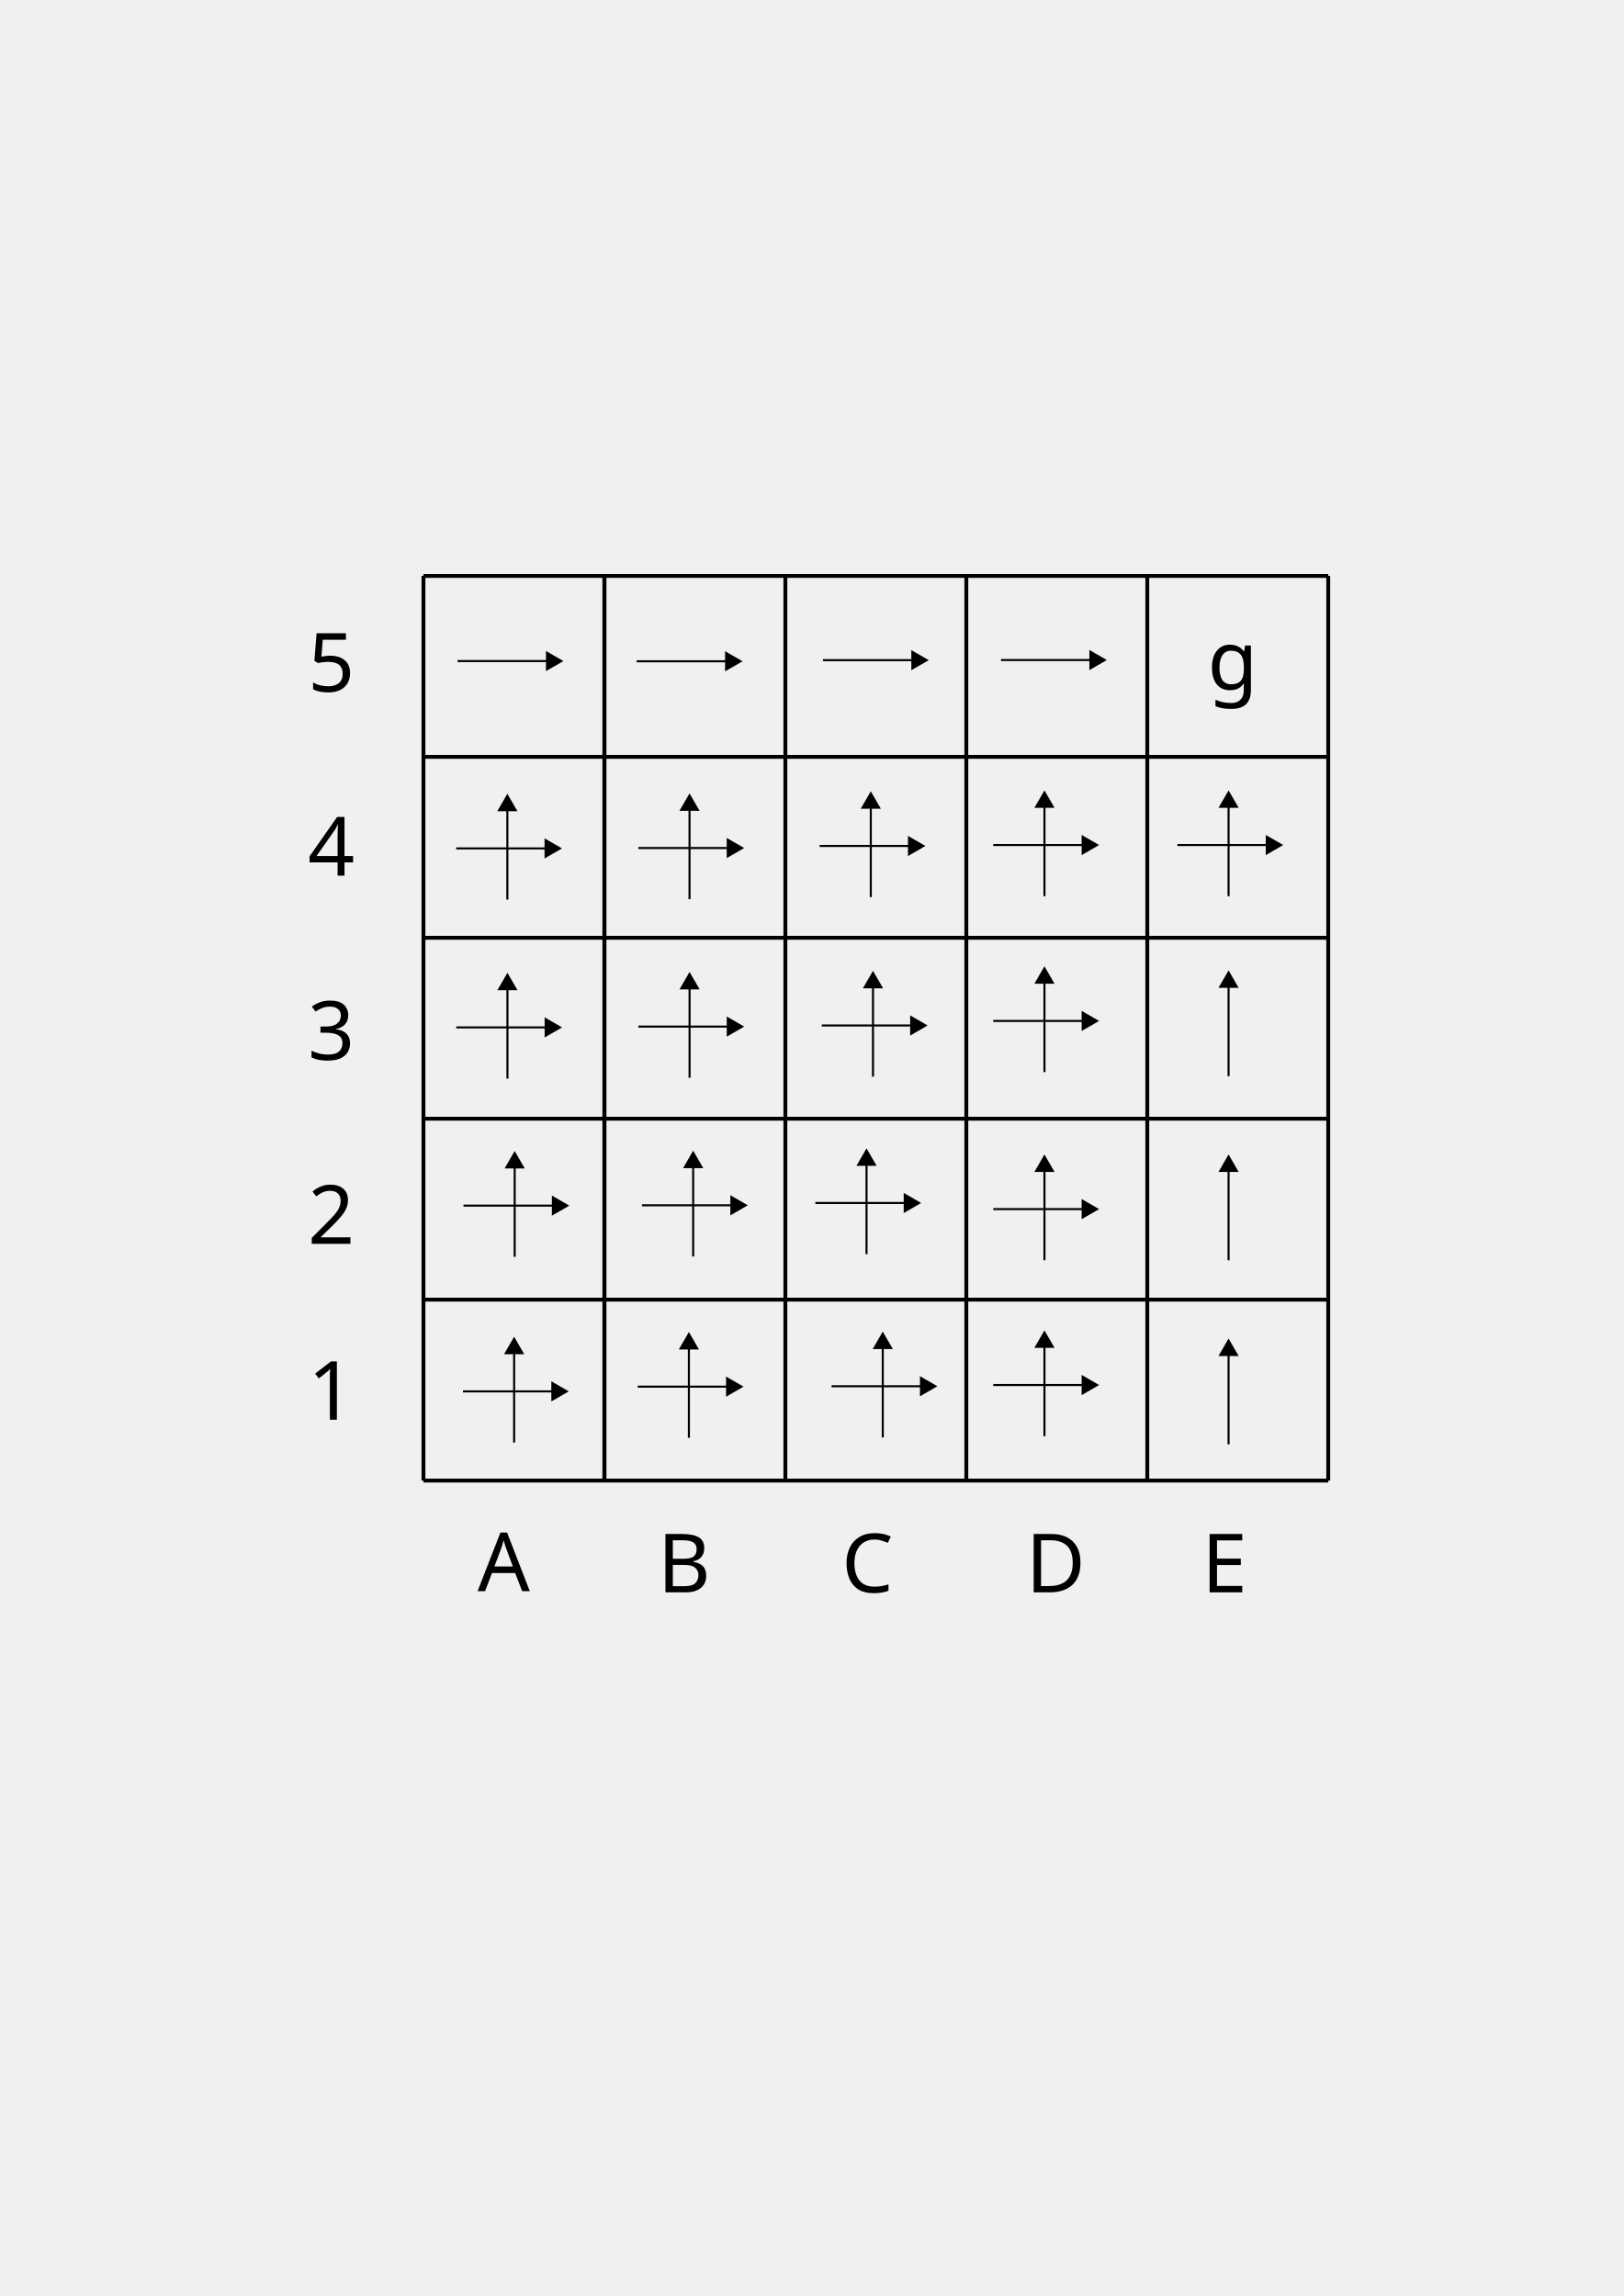
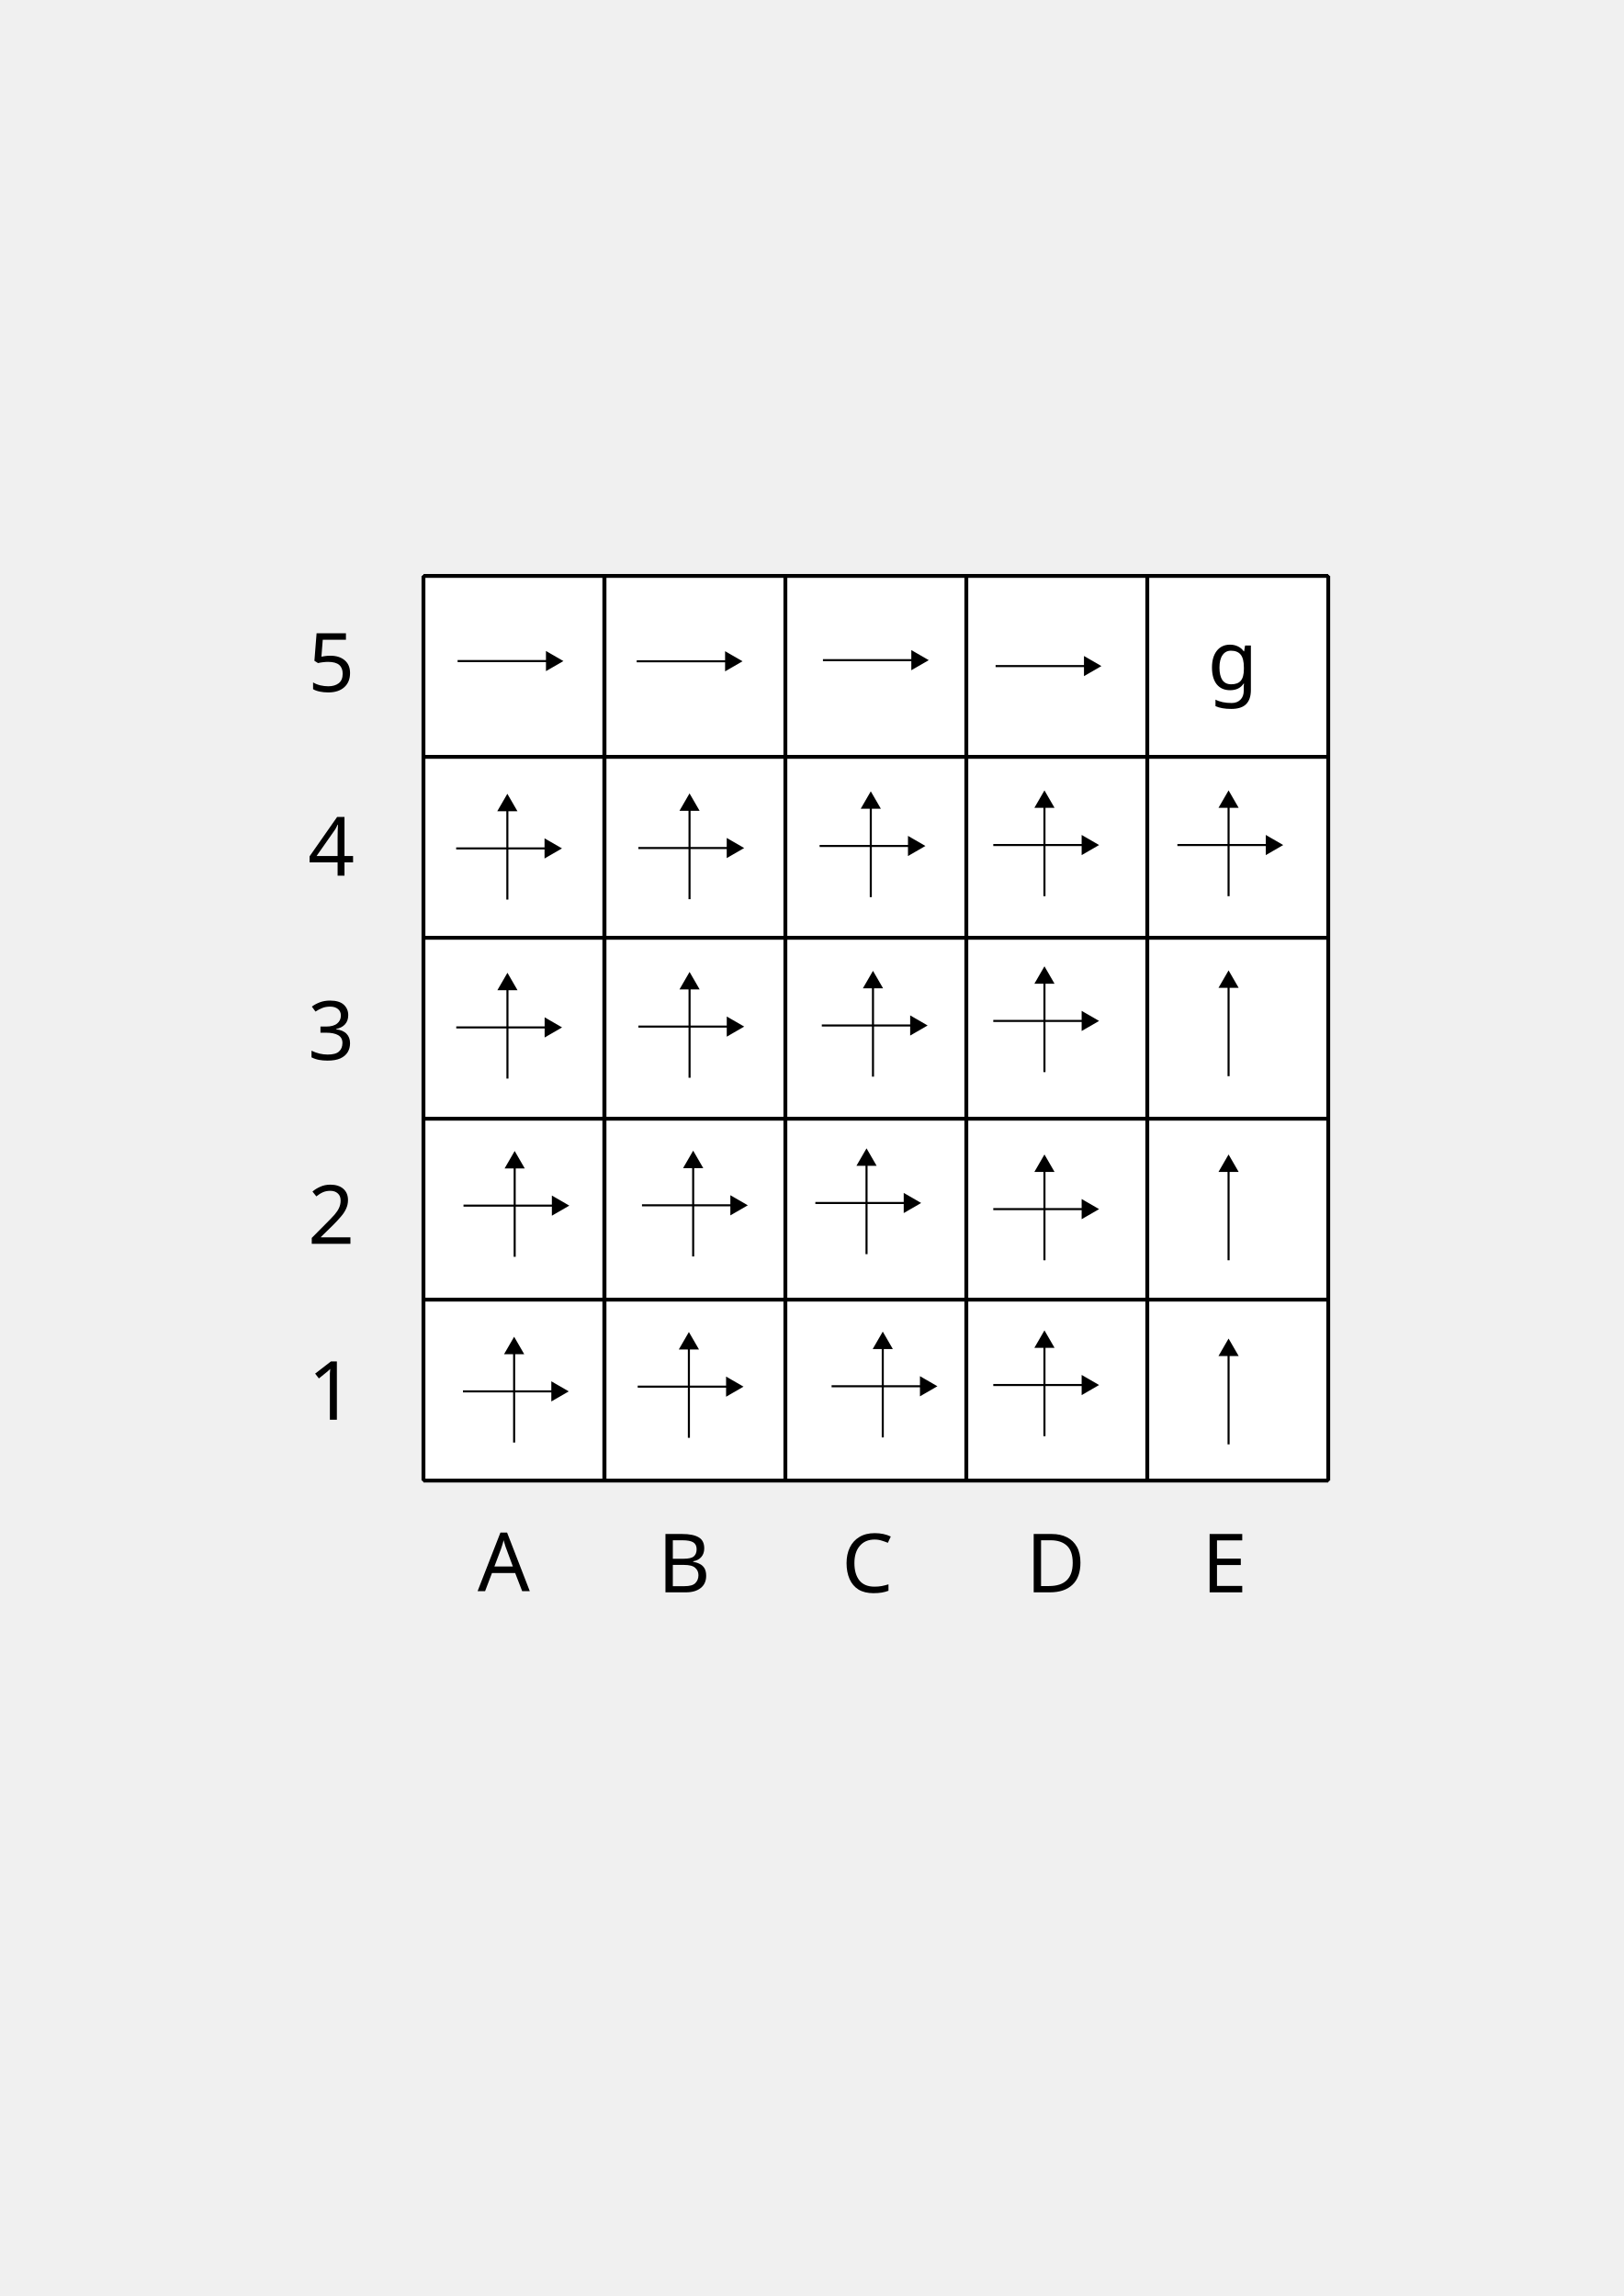
<svg xmlns="http://www.w3.org/2000/svg" width="210mm" height="297mm" viewBox="0 0 210 297" version="1.1" id="svg5">
  <defs id="defs2">
    <marker style="overflow:visible" id="marker1742" refX="0.0" refY="0.0" orient="auto">
      <path transform="scale(0.8)" style="fill-rule:evenodd;fill:context-stroke;stroke:context-stroke;stroke-width:1.0pt" d="M 5.77,0.0 L -2.88,5.0 L -2.88,-5.0 L 5.77,0.0 z " id="path1740" />
    </marker>
    <marker style="overflow:visible" id="EmptyTriangleInS" refX="0.0" refY="0.0" orient="auto">
      <path transform="scale(-0.2) translate(-3.0,0)" style="fill-rule:evenodd;fill:context-fill;stroke:context-stroke;stroke-width:1.0pt" d="M 5.77,0.0 L -2.88,5.0 L -2.88,-5.0 L 5.77,0.0 z " id="path1474" />
    </marker>
    <marker style="overflow:visible" id="TriangleOutL" refX="0.0" refY="0.0" orient="auto">
      <path transform="scale(0.8)" style="fill-rule:evenodd;fill:context-stroke;stroke:context-stroke;stroke-width:1.0pt" d="M 5.77,0.0 L -2.88,5.0 L -2.88,-5.0 L 5.77,0.0 z " id="path1459" />
    </marker>
    <marker style="overflow:visible" id="marker1742-1" refX="0" refY="0" orient="auto">
      <path transform="scale(0.8)" style="fill:context-stroke;fill-rule:evenodd;stroke:context-stroke;stroke-width:1pt" d="M 5.77,0 -2.88,5 V -5 Z" id="path1740-5" />
    </marker>
    <marker style="overflow:visible" id="marker2319" refX="0" refY="0" orient="auto">
      <path transform="scale(0.8)" style="fill:context-stroke;fill-rule:evenodd;stroke:context-stroke;stroke-width:1pt" d="M 5.77,0 -2.88,5 V -5 Z" id="path2317" />
    </marker>
    <marker style="overflow:visible" id="marker1742-9" refX="0" refY="0" orient="auto">
      <path transform="scale(0.8)" style="fill:context-stroke;fill-rule:evenodd;stroke:context-stroke;stroke-width:1pt" d="M 5.77,0 -2.88,5 V -5 Z" id="path1740-0" />
    </marker>
    <marker style="overflow:visible" id="marker2319-9" refX="0" refY="0" orient="auto">
      <path transform="scale(0.8)" style="fill:context-stroke;fill-rule:evenodd;stroke:context-stroke;stroke-width:1pt" d="M 5.77,0 -2.88,5 V -5 Z" id="path2317-1" />
    </marker>
    <marker style="overflow:visible" id="marker1742-11" refX="0" refY="0" orient="auto">
      <path transform="scale(0.8)" style="fill:context-stroke;fill-rule:evenodd;stroke:context-stroke;stroke-width:1pt" d="M 5.77,0 -2.88,5 V -5 Z" id="path1740-59" />
    </marker>
    <marker style="overflow:visible" id="marker2319-7" refX="0" refY="0" orient="auto">
      <path transform="scale(0.8)" style="fill:context-stroke;fill-rule:evenodd;stroke:context-stroke;stroke-width:1pt" d="M 5.77,0 -2.88,5 V -5 Z" id="path2317-7" />
    </marker>
    <marker style="overflow:visible" id="marker1742-12" refX="0" refY="0" orient="auto">
      <path transform="scale(0.8)" style="fill:context-stroke;fill-rule:evenodd;stroke:context-stroke;stroke-width:1pt" d="M 5.77,0 -2.88,5 V -5 Z" id="path1740-9" />
    </marker>
    <marker style="overflow:visible" id="marker2319-3" refX="0" refY="0" orient="auto">
      <path transform="scale(0.8)" style="fill:context-stroke;fill-rule:evenodd;stroke:context-stroke;stroke-width:1pt" d="M 5.77,0 -2.88,5 V -5 Z" id="path2317-9" />
    </marker>
    <marker style="overflow:visible" id="marker1742-8" refX="0" refY="0" orient="auto">
      <path transform="scale(0.8)" style="fill:context-stroke;fill-rule:evenodd;stroke:context-stroke;stroke-width:1pt" d="M 5.77,0 -2.88,5 V -5 Z" id="path1740-50" />
    </marker>
    <marker style="overflow:visible" id="marker2319-96" refX="0" refY="0" orient="auto">
      <path transform="scale(0.8)" style="fill:context-stroke;fill-rule:evenodd;stroke:context-stroke;stroke-width:1pt" d="M 5.77,0 -2.88,5 V -5 Z" id="path2317-3" />
    </marker>
    <marker style="overflow:visible" id="marker1742-6" refX="0" refY="0" orient="auto">
      <path transform="scale(0.8)" style="fill:context-stroke;fill-rule:evenodd;stroke:context-stroke;stroke-width:1pt" d="M 5.77,0 -2.88,5 V -5 Z" id="path1740-1" />
    </marker>
    <marker style="overflow:visible" id="marker2319-1" refX="0" refY="0" orient="auto">
      <path transform="scale(0.8)" style="fill:context-stroke;fill-rule:evenodd;stroke:context-stroke;stroke-width:1pt" d="M 5.77,0 -2.88,5 V -5 Z" id="path2317-5" />
    </marker>
    <marker style="overflow:visible" id="marker1742-10" refX="0" refY="0" orient="auto">
      <path transform="scale(0.8)" style="fill:context-stroke;fill-rule:evenodd;stroke:context-stroke;stroke-width:1pt" d="M 5.77,0 -2.88,5 V -5 Z" id="path1740-3" />
    </marker>
    <marker style="overflow:visible" id="marker2319-0" refX="0" refY="0" orient="auto">
      <path transform="scale(0.8)" style="fill:context-stroke;fill-rule:evenodd;stroke:context-stroke;stroke-width:1pt" d="M 5.77,0 -2.88,5 V -5 Z" id="path2317-4" />
    </marker>
    <marker style="overflow:visible" id="marker1742-7" refX="0" refY="0" orient="auto">
      <path transform="scale(0.8)" style="fill:context-stroke;fill-rule:evenodd;stroke:context-stroke;stroke-width:1pt" d="M 5.77,0 -2.88,5 V -5 Z" id="path1740-6" />
    </marker>
    <marker style="overflow:visible" id="marker2319-31" refX="0" refY="0" orient="auto">
      <path transform="scale(0.8)" style="fill:context-stroke;fill-rule:evenodd;stroke:context-stroke;stroke-width:1pt" d="M 5.77,0 -2.88,5 V -5 Z" id="path2317-75" />
    </marker>
    <marker style="overflow:visible" id="marker1742-17" refX="0" refY="0" orient="auto">
      <path transform="scale(0.8)" style="fill:context-stroke;fill-rule:evenodd;stroke:context-stroke;stroke-width:1pt" d="M 5.77,0 -2.88,5 V -5 Z" id="path1740-8" />
    </marker>
    <marker style="overflow:visible" id="marker2319-5" refX="0" refY="0" orient="auto">
      <path transform="scale(0.8)" style="fill:context-stroke;fill-rule:evenodd;stroke:context-stroke;stroke-width:1pt" d="M 5.77,0 -2.88,5 V -5 Z" id="path2317-74" />
    </marker>
    <marker style="overflow:visible" id="marker1742-7-9" refX="0" refY="0" orient="auto">
      <path transform="scale(0.8)" style="fill:context-stroke;fill-rule:evenodd;stroke:context-stroke;stroke-width:1pt" d="M 5.77,0 -2.88,5 V -5 Z" id="path1740-6-7" />
    </marker>
    <marker style="overflow:visible" id="marker1742-7-9-3" refX="0" refY="0" orient="auto">
      <path transform="scale(0.8)" style="fill:context-stroke;fill-rule:evenodd;stroke:context-stroke;stroke-width:1pt" d="M 5.77,0 -2.88,5 V -5 Z" id="path1740-6-7-8" />
    </marker>
    <marker style="overflow:visible" id="marker1742-7-9-3-3" refX="0" refY="0" orient="auto">
      <path transform="scale(0.8)" style="fill:context-stroke;fill-rule:evenodd;stroke:context-stroke;stroke-width:1pt" d="M 5.77,0 -2.88,5 V -5 Z" id="path1740-6-7-8-1" />
    </marker>
  </defs>
+   <g id="layer2">
+     <rect style="fill:#ffffff;fill-opacity:1;stroke:#000000;stroke-width:0.265;stroke-miterlimit:4;stroke-dasharray:none" id="rect3270" width="117.02" height="117.02" x="54.767" y="74.499" />
+   </g>
  <g id="layer1">
    <path style="fill:none;stroke:#000000;stroke-width:0.5;stroke-linecap:butt;stroke-linejoin:miter;stroke-miterlimit:4;stroke-dasharray:none;stroke-opacity:1" d="M 54.767,74.499 V 191.519" id="path1611" />
    <path style="fill:none;stroke:#000000;stroke-width:0.5;stroke-linecap:butt;stroke-linejoin:miter;stroke-miterlimit:4;stroke-dasharray:none;stroke-opacity:1" d="M 171.787,74.499 V 191.519" id="path1791" />
    <path style="fill:none;stroke:#000000;stroke-width:0.5;stroke-linecap:butt;stroke-linejoin:miter;stroke-miterlimit:4;stroke-dasharray:none;stroke-opacity:1" d="M 54.767,74.499 H 171.787" id="path1813" />
    <path style="fill:none;stroke:#000000;stroke-width:0.5;stroke-linecap:butt;stroke-linejoin:miter;stroke-miterlimit:4;stroke-dasharray:none;stroke-opacity:1" d="M 54.767,191.519 H 171.787" id="path1835" />
    <path style="fill:none;stroke:#000000;stroke-width:0.5;stroke-linecap:butt;stroke-linejoin:miter;stroke-miterlimit:4;stroke-dasharray:none;stroke-opacity:1" d="M 78.171,74.499 V 191.519" id="path1857" />
    <path style="fill:none;stroke:#000000;stroke-width:0.5;stroke-linecap:butt;stroke-linejoin:miter;stroke-miterlimit:4;stroke-dasharray:none;stroke-opacity:1" d="M 78.171,74.499 V 191.519" id="path1901" />
    <path style="fill:none;stroke:#000000;stroke-width:0.5;stroke-linecap:butt;stroke-linejoin:miter;stroke-miterlimit:4;stroke-dasharray:none;stroke-opacity:1" d="M 101.575,74.499 V 191.519" id="path2041" />
    <path style="fill:none;stroke:#000000;stroke-width:0.5;stroke-linecap:butt;stroke-linejoin:miter;stroke-miterlimit:4;stroke-dasharray:none;stroke-opacity:1" d="M 124.979,74.499 V 191.519" id="path2063" />
    <path style="fill:none;stroke:#000000;stroke-width:0.5;stroke-linecap:butt;stroke-linejoin:miter;stroke-miterlimit:4;stroke-dasharray:none;stroke-opacity:1" d="M 148.383,74.499 V 191.519" id="path2187" />
    <path style="fill:none;stroke:#000000;stroke-width:0.5;stroke-linecap:butt;stroke-linejoin:miter;stroke-miterlimit:4;stroke-dasharray:none;stroke-opacity:1" d="M 54.767,97.903 H 171.787" id="path2209" />
    <path style="fill:none;stroke:#000000;stroke-width:0.5;stroke-linecap:butt;stroke-linejoin:miter;stroke-miterlimit:4;stroke-dasharray:none;stroke-opacity:1" d="M 54.767,121.307 H 171.787" id="path2231" />
    <path style="fill:none;stroke:#000000;stroke-width:0.5;stroke-linecap:butt;stroke-linejoin:miter;stroke-miterlimit:4;stroke-dasharray:none;stroke-opacity:1" d="M 54.767,144.711 H 171.787" id="path2253" />
    <path style="fill:none;stroke:#000000;stroke-width:0.5;stroke-linecap:butt;stroke-linejoin:miter;stroke-miterlimit:4;stroke-dasharray:none;stroke-opacity:1" d="M 54.767,168.115 H 171.787" id="path2297" />
    <text xml:space="preserve" style="font-style:normal;font-weight:normal;font-size:10.583px;line-height:1.25;font-family:sans-serif;fill:#000000;fill-opacity:1;stroke:none;stroke-width:0.265" x="61.771" y="205.827" id="text3482">
      <tspan id="tspan3480" style="stroke-width:0.265" x="61.771" y="205.827">A</tspan>
    </text>
    <text xml:space="preserve" style="font-style:normal;font-weight:normal;font-size:10.583px;line-height:1.25;font-family:sans-serif;fill:#000000;fill-opacity:1;stroke:none;stroke-width:0.265" x="85.034" y="205.979" id="text3482-4">
      <tspan id="tspan3480-9" style="stroke-width:0.265" x="85.034" y="205.979">B</tspan>
    </text>
    <text xml:space="preserve" style="font-style:normal;font-weight:normal;font-size:10.583px;line-height:1.25;font-family:sans-serif;fill:#000000;fill-opacity:1;stroke:none;stroke-width:0.265" x="108.847" y="205.979" id="text3816">
      <tspan id="tspan3814" style="stroke-width:0.265" x="108.847" y="205.979">C</tspan>
    </text>
    <text xml:space="preserve" style="font-style:normal;font-weight:normal;font-size:10.583px;line-height:1.25;font-family:sans-serif;fill:#000000;fill-opacity:1;stroke:none;stroke-width:0.265" x="132.659" y="205.979" id="text3938">
      <tspan id="tspan3936" style="stroke-width:0.265" x="132.659" y="205.979">D</tspan>
    </text>
    <text xml:space="preserve" style="font-style:normal;font-weight:normal;font-size:10.583px;line-height:1.25;font-family:sans-serif;fill:#000000;fill-opacity:1;stroke:none;stroke-width:0.265" x="155.413" y="205.979" id="text4198">
      <tspan id="tspan4196" style="stroke-width:0.265" x="155.413" y="205.979">E</tspan>
    </text>
    <text xml:space="preserve" style="font-style:normal;font-weight:normal;font-size:10.583px;line-height:1.25;font-family:sans-serif;fill:#000000;fill-opacity:1;stroke:none;stroke-width:0.265" x="39.821" y="183.652" id="text4608">
      <tspan id="tspan4606" style="stroke-width:0.265" x="39.821" y="183.652">1</tspan>
    </text>
    <text xml:space="preserve" style="font-style:normal;font-weight:normal;font-size:10.583px;line-height:1.25;font-family:sans-serif;fill:#000000;fill-opacity:1;stroke:none;stroke-width:0.265" x="39.821" y="160.898" id="text4730">
      <tspan id="tspan4728" style="stroke-width:0.265" x="39.821" y="160.898">2</tspan>
    </text>
    <text xml:space="preserve" style="font-style:normal;font-weight:normal;font-size:10.583px;line-height:1.25;font-family:sans-serif;fill:#000000;fill-opacity:1;stroke:none;stroke-width:0.265" x="39.821" y="137.086" id="text4750">
      <tspan id="tspan4748" style="stroke-width:0.265" x="39.821" y="137.086">3</tspan>
    </text>
    <text xml:space="preserve" style="font-style:normal;font-weight:normal;font-size:10.583px;line-height:1.25;font-family:sans-serif;fill:#000000;fill-opacity:1;stroke:none;stroke-width:0.265" x="39.821" y="113.274" id="text4770">
      <tspan id="tspan4768" style="stroke-width:0.265" x="39.821" y="113.274">4</tspan>
    </text>
    <text xml:space="preserve" style="font-style:normal;font-weight:normal;font-size:10.583px;line-height:1.25;font-family:sans-serif;fill:#000000;fill-opacity:1;stroke:none;stroke-width:0.265" x="39.821" y="89.461" id="text4790">
      <tspan id="tspan4788" style="stroke-width:0.265" x="39.821" y="89.461">5</tspan>
    </text>
    <text xml:space="preserve" style="font-style:normal;font-weight:normal;font-size:10.583px;line-height:1.25;font-family:sans-serif;fill:#000000;fill-opacity:1;stroke:none;stroke-width:0.265" x="156.17" y="89.172" id="text12836">
      <tspan id="tspan12834" style="stroke-width:0.265" x="156.17" y="89.172">g</tspan>
    </text>
    <path style="fill:none;stroke:#000000;stroke-width:0.265;stroke-linecap:butt;stroke-linejoin:miter;stroke-miterlimit:4;stroke-dasharray:none;stroke-opacity:1;marker-end:url(#marker1742)" d="M 158.897,115.929 V 103.747" id="path1233" />
    <path style="fill:none;stroke:#000000;stroke-width:0.265;stroke-linecap:butt;stroke-linejoin:miter;stroke-miterlimit:4;stroke-dasharray:none;stroke-opacity:1;marker-end:url(#marker1742)" d="M 158.897,139.212 V 127.031" id="path1972" />
    <path style="fill:none;stroke:#000000;stroke-width:0.265;stroke-linecap:butt;stroke-linejoin:miter;stroke-miterlimit:4;stroke-dasharray:none;stroke-opacity:1;marker-end:url(#marker1742)" d="M 158.897,163.024 V 150.843" id="path1998" />
    <path style="fill:none;stroke:#000000;stroke-width:0.265;stroke-linecap:butt;stroke-linejoin:miter;stroke-miterlimit:4;stroke-dasharray:none;stroke-opacity:1;marker-end:url(#marker1742)" d="M 158.897,186.837 V 174.656" id="path2024" />
    <path style="fill:none;stroke:#000000;stroke-width:0.265;stroke-linecap:butt;stroke-linejoin:miter;stroke-miterlimit:4;stroke-dasharray:none;stroke-opacity:1;marker-end:url(#marker1742)" d="m 152.277,109.309 h 12.181" id="path2050" />
    <path style="fill:none;stroke:#000000;stroke-width:0.265;stroke-linecap:butt;stroke-linejoin:miter;stroke-miterlimit:4;stroke-dasharray:none;stroke-opacity:1;marker-end:url(#marker1742)" d="M 135.084,115.929 V 103.747" id="path2086" />
    <path style="fill:none;stroke:#000000;stroke-width:0.265;stroke-linecap:butt;stroke-linejoin:miter;stroke-miterlimit:4;stroke-dasharray:none;stroke-opacity:1;marker-end:url(#marker1742)" d="m 128.465,109.309 h 12.181" id="path2092" />
    <path style="fill:none;stroke:#000000;stroke-width:0.265;stroke-linecap:butt;stroke-linejoin:miter;stroke-miterlimit:4;stroke-dasharray:none;stroke-opacity:1;marker-end:url(#marker1742-1)" d="M 112.072,162.232 V 150.05" id="path2296-9" />
    <path style="fill:none;stroke:#000000;stroke-width:0.265;stroke-linecap:butt;stroke-linejoin:miter;stroke-miterlimit:4;stroke-dasharray:none;stroke-opacity:1;marker-end:url(#marker1742-1)" d="m 105.452,155.612 h 12.181" id="path2302-4" />
    <path style="fill:none;stroke:#000000;stroke-width:0.265;stroke-linecap:butt;stroke-linejoin:miter;stroke-miterlimit:4;stroke-dasharray:none;stroke-opacity:1;marker-end:url(#marker1742-9)" d="M 89.651,162.532 V 150.35" id="path2296-7" />
    <path style="fill:none;stroke:#000000;stroke-width:0.265;stroke-linecap:butt;stroke-linejoin:miter;stroke-miterlimit:4;stroke-dasharray:none;stroke-opacity:1;marker-end:url(#marker1742-9)" d="m 83.031,155.912 h 12.181" id="path2302-7" />
    <path style="fill:none;stroke:#000000;stroke-width:0.265;stroke-linecap:butt;stroke-linejoin:miter;stroke-miterlimit:4;stroke-dasharray:none;stroke-opacity:1;marker-end:url(#marker1742-11)" d="M 66.566,162.574 V 150.392" id="path2296-6" />
    <path style="fill:none;stroke:#000000;stroke-width:0.265;stroke-linecap:butt;stroke-linejoin:miter;stroke-miterlimit:4;stroke-dasharray:none;stroke-opacity:1;marker-end:url(#marker1742-11)" d="m 59.946,155.954 h 12.181" id="path2302-73" />
    <path style="fill:none;stroke:#000000;stroke-width:0.265;stroke-linecap:butt;stroke-linejoin:miter;stroke-miterlimit:4;stroke-dasharray:none;stroke-opacity:1;marker-end:url(#marker1742)" d="M 135.084,138.683 V 126.501" id="path2128" />
    <path style="fill:none;stroke:#000000;stroke-width:0.265;stroke-linecap:butt;stroke-linejoin:miter;stroke-miterlimit:4;stroke-dasharray:none;stroke-opacity:1;marker-end:url(#marker1742)" d="m 128.465,132.063 h 12.181" id="path2134" />
    <path style="fill:none;stroke:#000000;stroke-width:0.265;stroke-linecap:butt;stroke-linejoin:miter;stroke-miterlimit:4;stroke-dasharray:none;stroke-opacity:1;marker-end:url(#marker1742)" d="M 135.084,163.024 V 150.843" id="path2170" />
    <path style="fill:none;stroke:#000000;stroke-width:0.265;stroke-linecap:butt;stroke-linejoin:miter;stroke-miterlimit:4;stroke-dasharray:none;stroke-opacity:1;marker-end:url(#marker1742)" d="m 128.465,156.405 h 12.181" id="path2176" />
    <path style="fill:none;stroke:#000000;stroke-width:0.265;stroke-linecap:butt;stroke-linejoin:miter;stroke-miterlimit:4;stroke-dasharray:none;stroke-opacity:1;marker-end:url(#marker1742)" d="M 135.084,185.779 V 173.597" id="path2212" />
    <path style="fill:none;stroke:#000000;stroke-width:0.265;stroke-linecap:butt;stroke-linejoin:miter;stroke-miterlimit:4;stroke-dasharray:none;stroke-opacity:1;marker-end:url(#marker1742)" d="m 128.465,179.159 h 12.181" id="path2218" />
    <path style="fill:none;stroke:#000000;stroke-width:0.265;stroke-linecap:butt;stroke-linejoin:miter;stroke-miterlimit:4;stroke-dasharray:none;stroke-opacity:1;marker-end:url(#marker1742)" d="M 114.172,185.939 V 173.757" id="path2254" />
    <path style="fill:none;stroke:#000000;stroke-width:0.265;stroke-linecap:butt;stroke-linejoin:miter;stroke-miterlimit:4;stroke-dasharray:none;stroke-opacity:1;marker-end:url(#marker1742)" d="m 107.552,179.319 h 12.181" id="path2260" />
    <path style="fill:none;stroke:#000000;stroke-width:0.265;stroke-linecap:butt;stroke-linejoin:miter;stroke-miterlimit:4;stroke-dasharray:none;stroke-opacity:1;marker-end:url(#marker1742)" d="M 89.097,185.99 V 173.809" id="path2296" />
    <path style="fill:none;stroke:#000000;stroke-width:0.265;stroke-linecap:butt;stroke-linejoin:miter;stroke-miterlimit:4;stroke-dasharray:none;stroke-opacity:1;marker-end:url(#marker1742)" d="m 82.477,179.37 h 12.181" id="path2302" />
    <path style="fill:none;stroke:#000000;stroke-width:0.265;stroke-linecap:butt;stroke-linejoin:miter;stroke-miterlimit:4;stroke-dasharray:none;stroke-opacity:1;marker-end:url(#marker1742)" d="M 66.495,186.602 V 174.421" id="path2338" />
    <path style="fill:none;stroke:#000000;stroke-width:0.265;stroke-linecap:butt;stroke-linejoin:miter;stroke-miterlimit:4;stroke-dasharray:none;stroke-opacity:1;marker-end:url(#marker1742)" d="m 59.875,179.983 h 12.181" id="path2344" />
    <path style="fill:none;stroke:#000000;stroke-width:0.265;stroke-linecap:butt;stroke-linejoin:miter;stroke-miterlimit:4;stroke-dasharray:none;stroke-opacity:1;marker-end:url(#marker1742-12)" d="M 65.63,139.521 V 127.34" id="path2296-0" />
    <path style="fill:none;stroke:#000000;stroke-width:0.265;stroke-linecap:butt;stroke-linejoin:miter;stroke-miterlimit:4;stroke-dasharray:none;stroke-opacity:1;marker-end:url(#marker1742-12)" d="m 59.01,132.901 h 12.181" id="path2302-8" />
    <path style="fill:none;stroke:#000000;stroke-width:0.265;stroke-linecap:butt;stroke-linejoin:miter;stroke-miterlimit:4;stroke-dasharray:none;stroke-opacity:1;marker-end:url(#marker1742-8)" d="M 89.184,139.414 V 127.233" id="path2296-8" />
    <path style="fill:none;stroke:#000000;stroke-width:0.265;stroke-linecap:butt;stroke-linejoin:miter;stroke-miterlimit:4;stroke-dasharray:none;stroke-opacity:1;marker-end:url(#marker1742-8)" d="m 82.565,132.794 h 12.181" id="path2302-5" />
    <path style="fill:none;stroke:#000000;stroke-width:0.265;stroke-linecap:butt;stroke-linejoin:miter;stroke-miterlimit:4;stroke-dasharray:none;stroke-opacity:1;marker-end:url(#marker1742-6)" d="M 112.907,139.271 V 127.089" id="path2296-98" />
    <path style="fill:none;stroke:#000000;stroke-width:0.265;stroke-linecap:butt;stroke-linejoin:miter;stroke-miterlimit:4;stroke-dasharray:none;stroke-opacity:1;marker-end:url(#marker1742-6)" d="m 106.287,132.651 h 12.181" id="path2302-48" />
    <path style="fill:none;stroke:#000000;stroke-width:0.265;stroke-linecap:butt;stroke-linejoin:miter;stroke-miterlimit:4;stroke-dasharray:none;stroke-opacity:1;marker-end:url(#marker1742-10)" d="M 112.623,116.049 V 103.867" id="path2296-4" />
    <path style="fill:none;stroke:#000000;stroke-width:0.265;stroke-linecap:butt;stroke-linejoin:miter;stroke-miterlimit:4;stroke-dasharray:none;stroke-opacity:1;marker-end:url(#marker1742-10)" d="m 106.003,109.429 h 12.181" id="path2302-44" />
    <path style="fill:none;stroke:#000000;stroke-width:0.265;stroke-linecap:butt;stroke-linejoin:miter;stroke-miterlimit:4;stroke-dasharray:none;stroke-opacity:1;marker-end:url(#marker1742-7)" d="M 89.18,116.316 V 104.135" id="path2296-96" />
    <path style="fill:none;stroke:#000000;stroke-width:0.265;stroke-linecap:butt;stroke-linejoin:miter;stroke-miterlimit:4;stroke-dasharray:none;stroke-opacity:1;marker-end:url(#marker1742-7)" d="M 82.56,109.696 H 94.742" id="path2302-2" />
    <path style="fill:none;stroke:#000000;stroke-width:0.265;stroke-linecap:butt;stroke-linejoin:miter;stroke-miterlimit:4;stroke-dasharray:none;stroke-opacity:1;marker-end:url(#marker1742-17)" d="M 65.618,116.366 V 104.185" id="path2296-1" />
    <path style="fill:none;stroke:#000000;stroke-width:0.265;stroke-linecap:butt;stroke-linejoin:miter;stroke-miterlimit:4;stroke-dasharray:none;stroke-opacity:1;marker-end:url(#marker1742-17)" d="m 58.998,109.746 h 12.181" id="path2302-85" />
    <path style="fill:none;stroke:#000000;stroke-width:0.265;stroke-linecap:butt;stroke-linejoin:miter;stroke-miterlimit:4;stroke-dasharray:none;stroke-opacity:1;marker-end:url(#marker1742-7)" d="m 59.182,85.512 h 12.181" id="path2888" />
    <path style="fill:none;stroke:#000000;stroke-width:0.265;stroke-linecap:butt;stroke-linejoin:miter;stroke-miterlimit:4;stroke-dasharray:none;stroke-opacity:1;marker-end:url(#marker1742-7-9)" d="m 82.349,85.54 h 12.181" id="path2888-5" />
    <path style="fill:none;stroke:#000000;stroke-width:0.265;stroke-linecap:butt;stroke-linejoin:miter;stroke-miterlimit:4;stroke-dasharray:none;stroke-opacity:1;marker-end:url(#marker1742-7-9-3)" d="m 106.435,85.395 h 12.181" id="path2888-5-8" />
-     <path style="fill:none;stroke:#000000;stroke-width:0.265;stroke-linecap:butt;stroke-linejoin:miter;stroke-miterlimit:4;stroke-dasharray:none;stroke-opacity:1;marker-end:url(#marker1742-7-9-3-3)" d="m 129.464,85.379 h 12.181" id="path2888-5-8-8" />
+     <path style="fill:none;stroke:#000000;stroke-width:0.265;stroke-linecap:butt;stroke-linejoin:miter;stroke-miterlimit:4;stroke-dasharray:none;stroke-opacity:1;marker-end:url(#marker1742-7-9-3-3)" d="M 128.765,86.16 H 140.947" id="path2888-5-8-8" />
  </g>
</svg>
